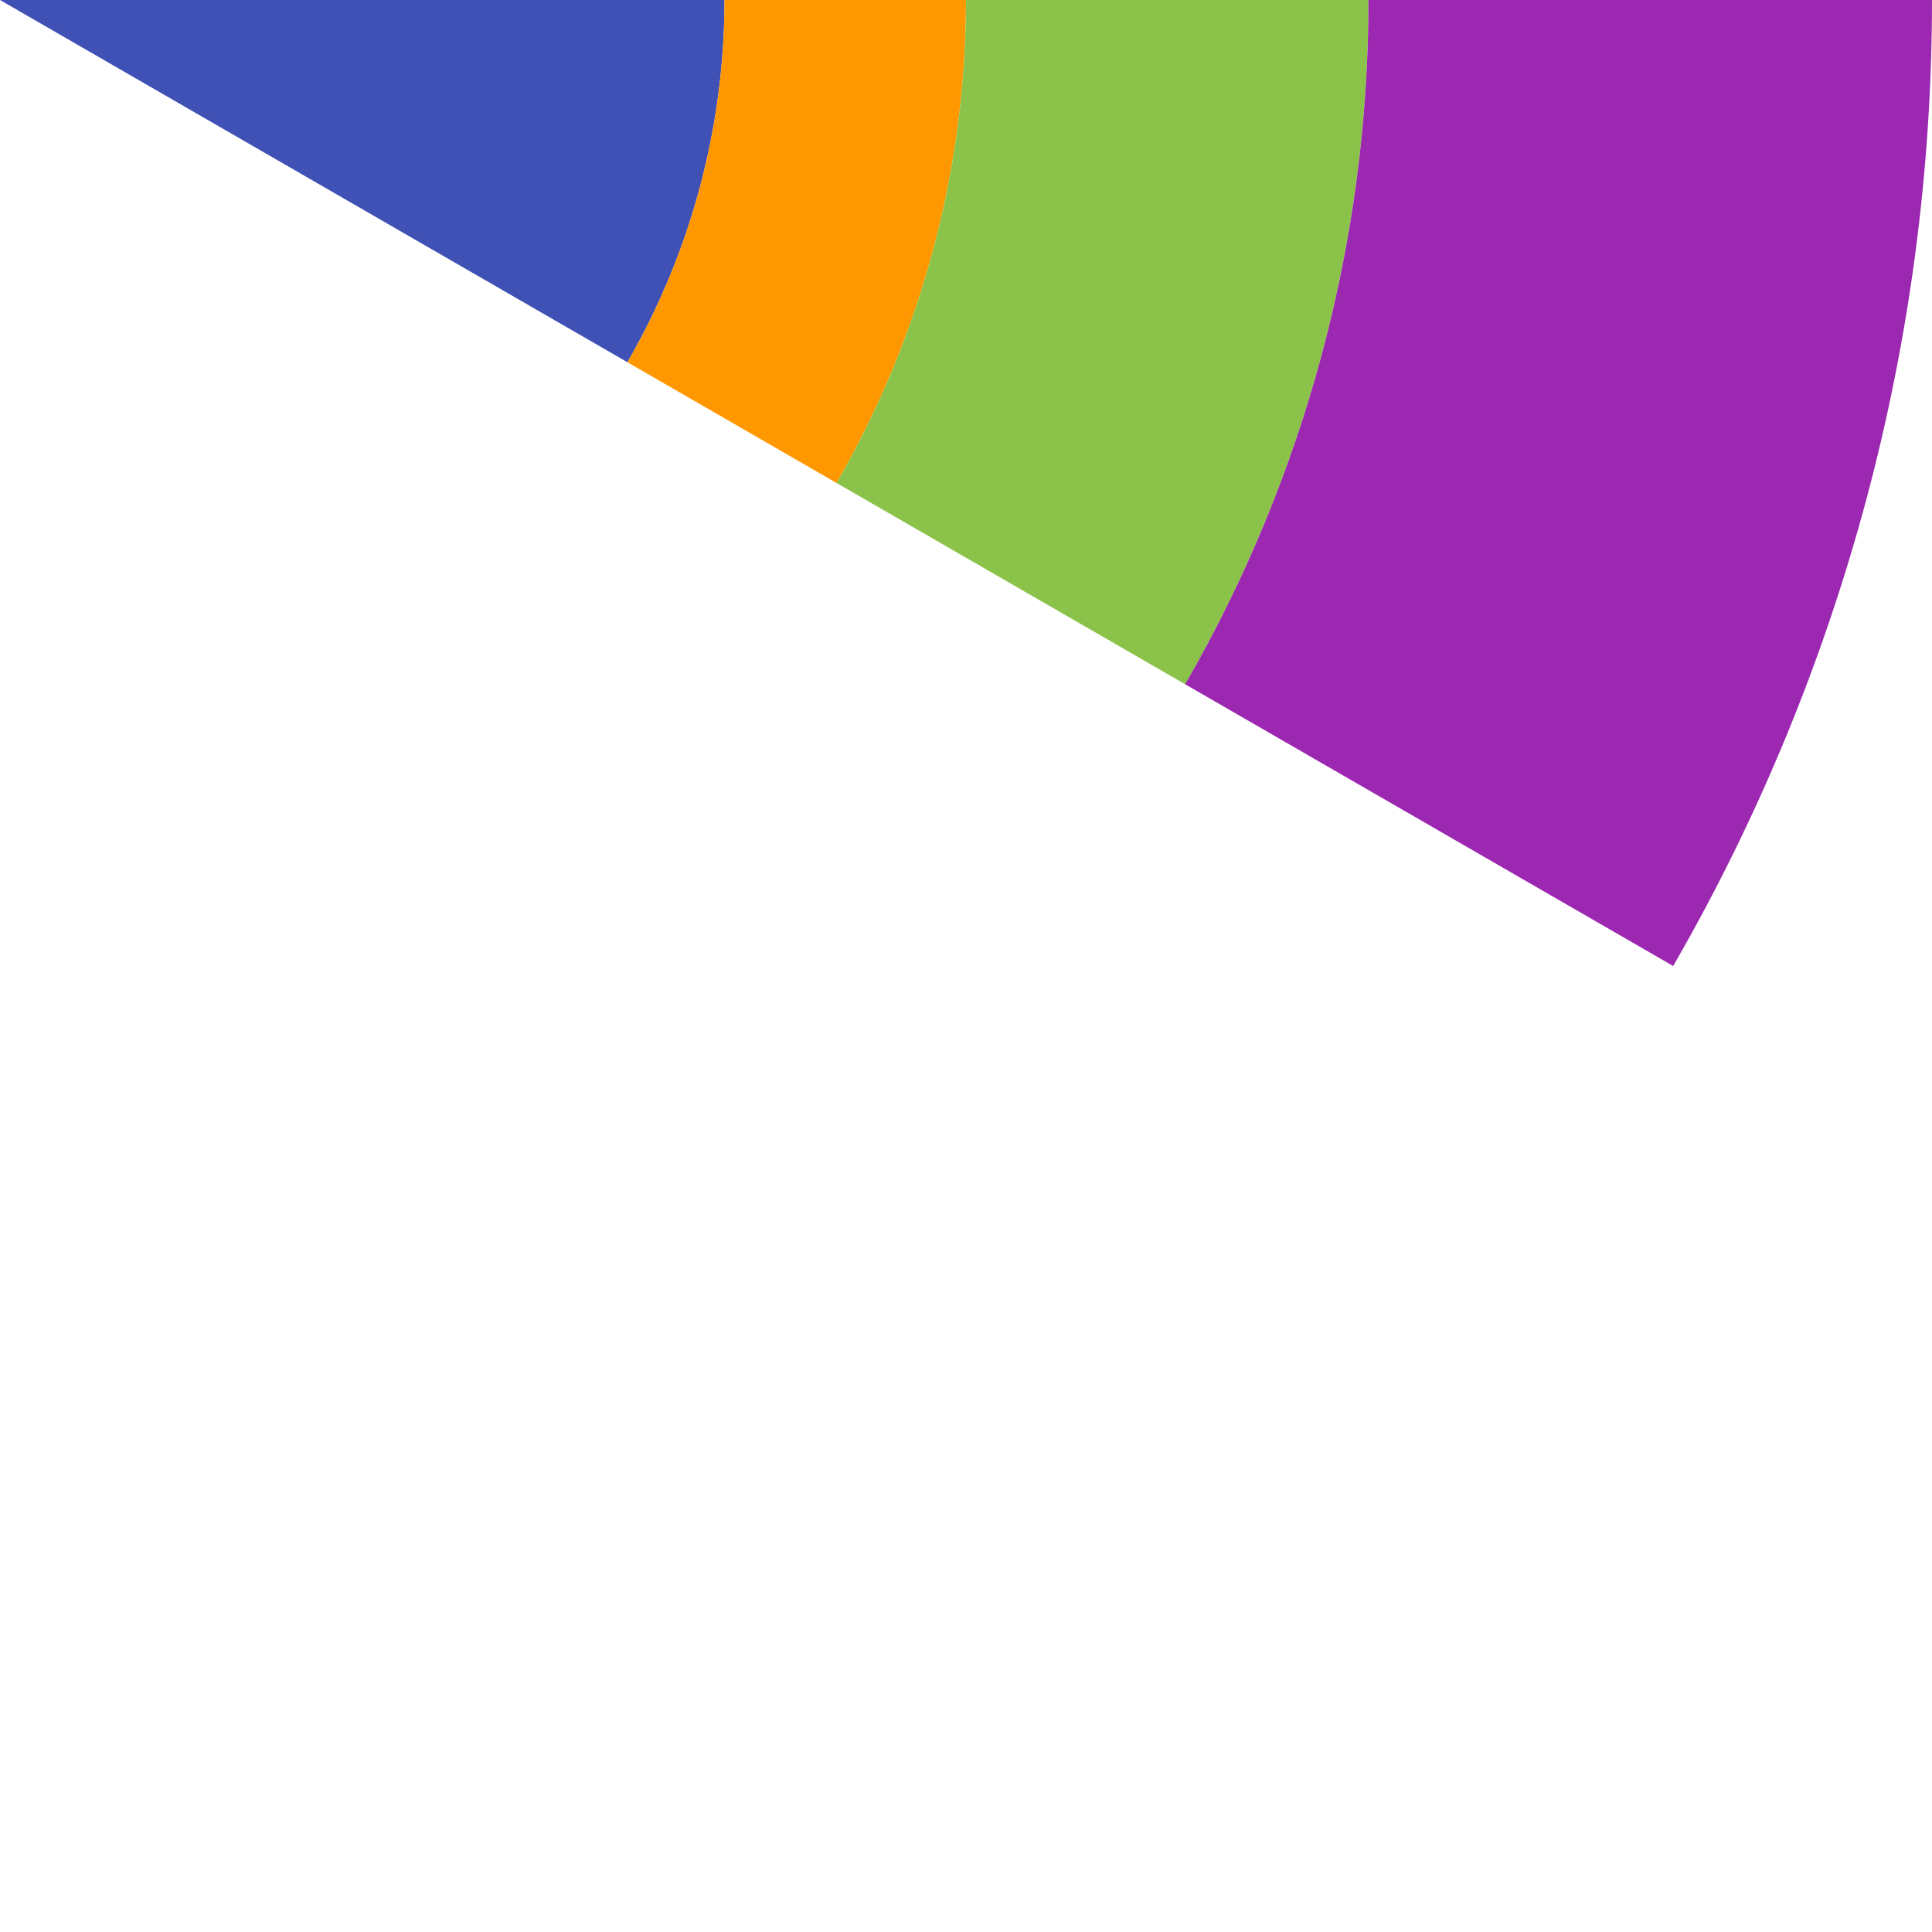
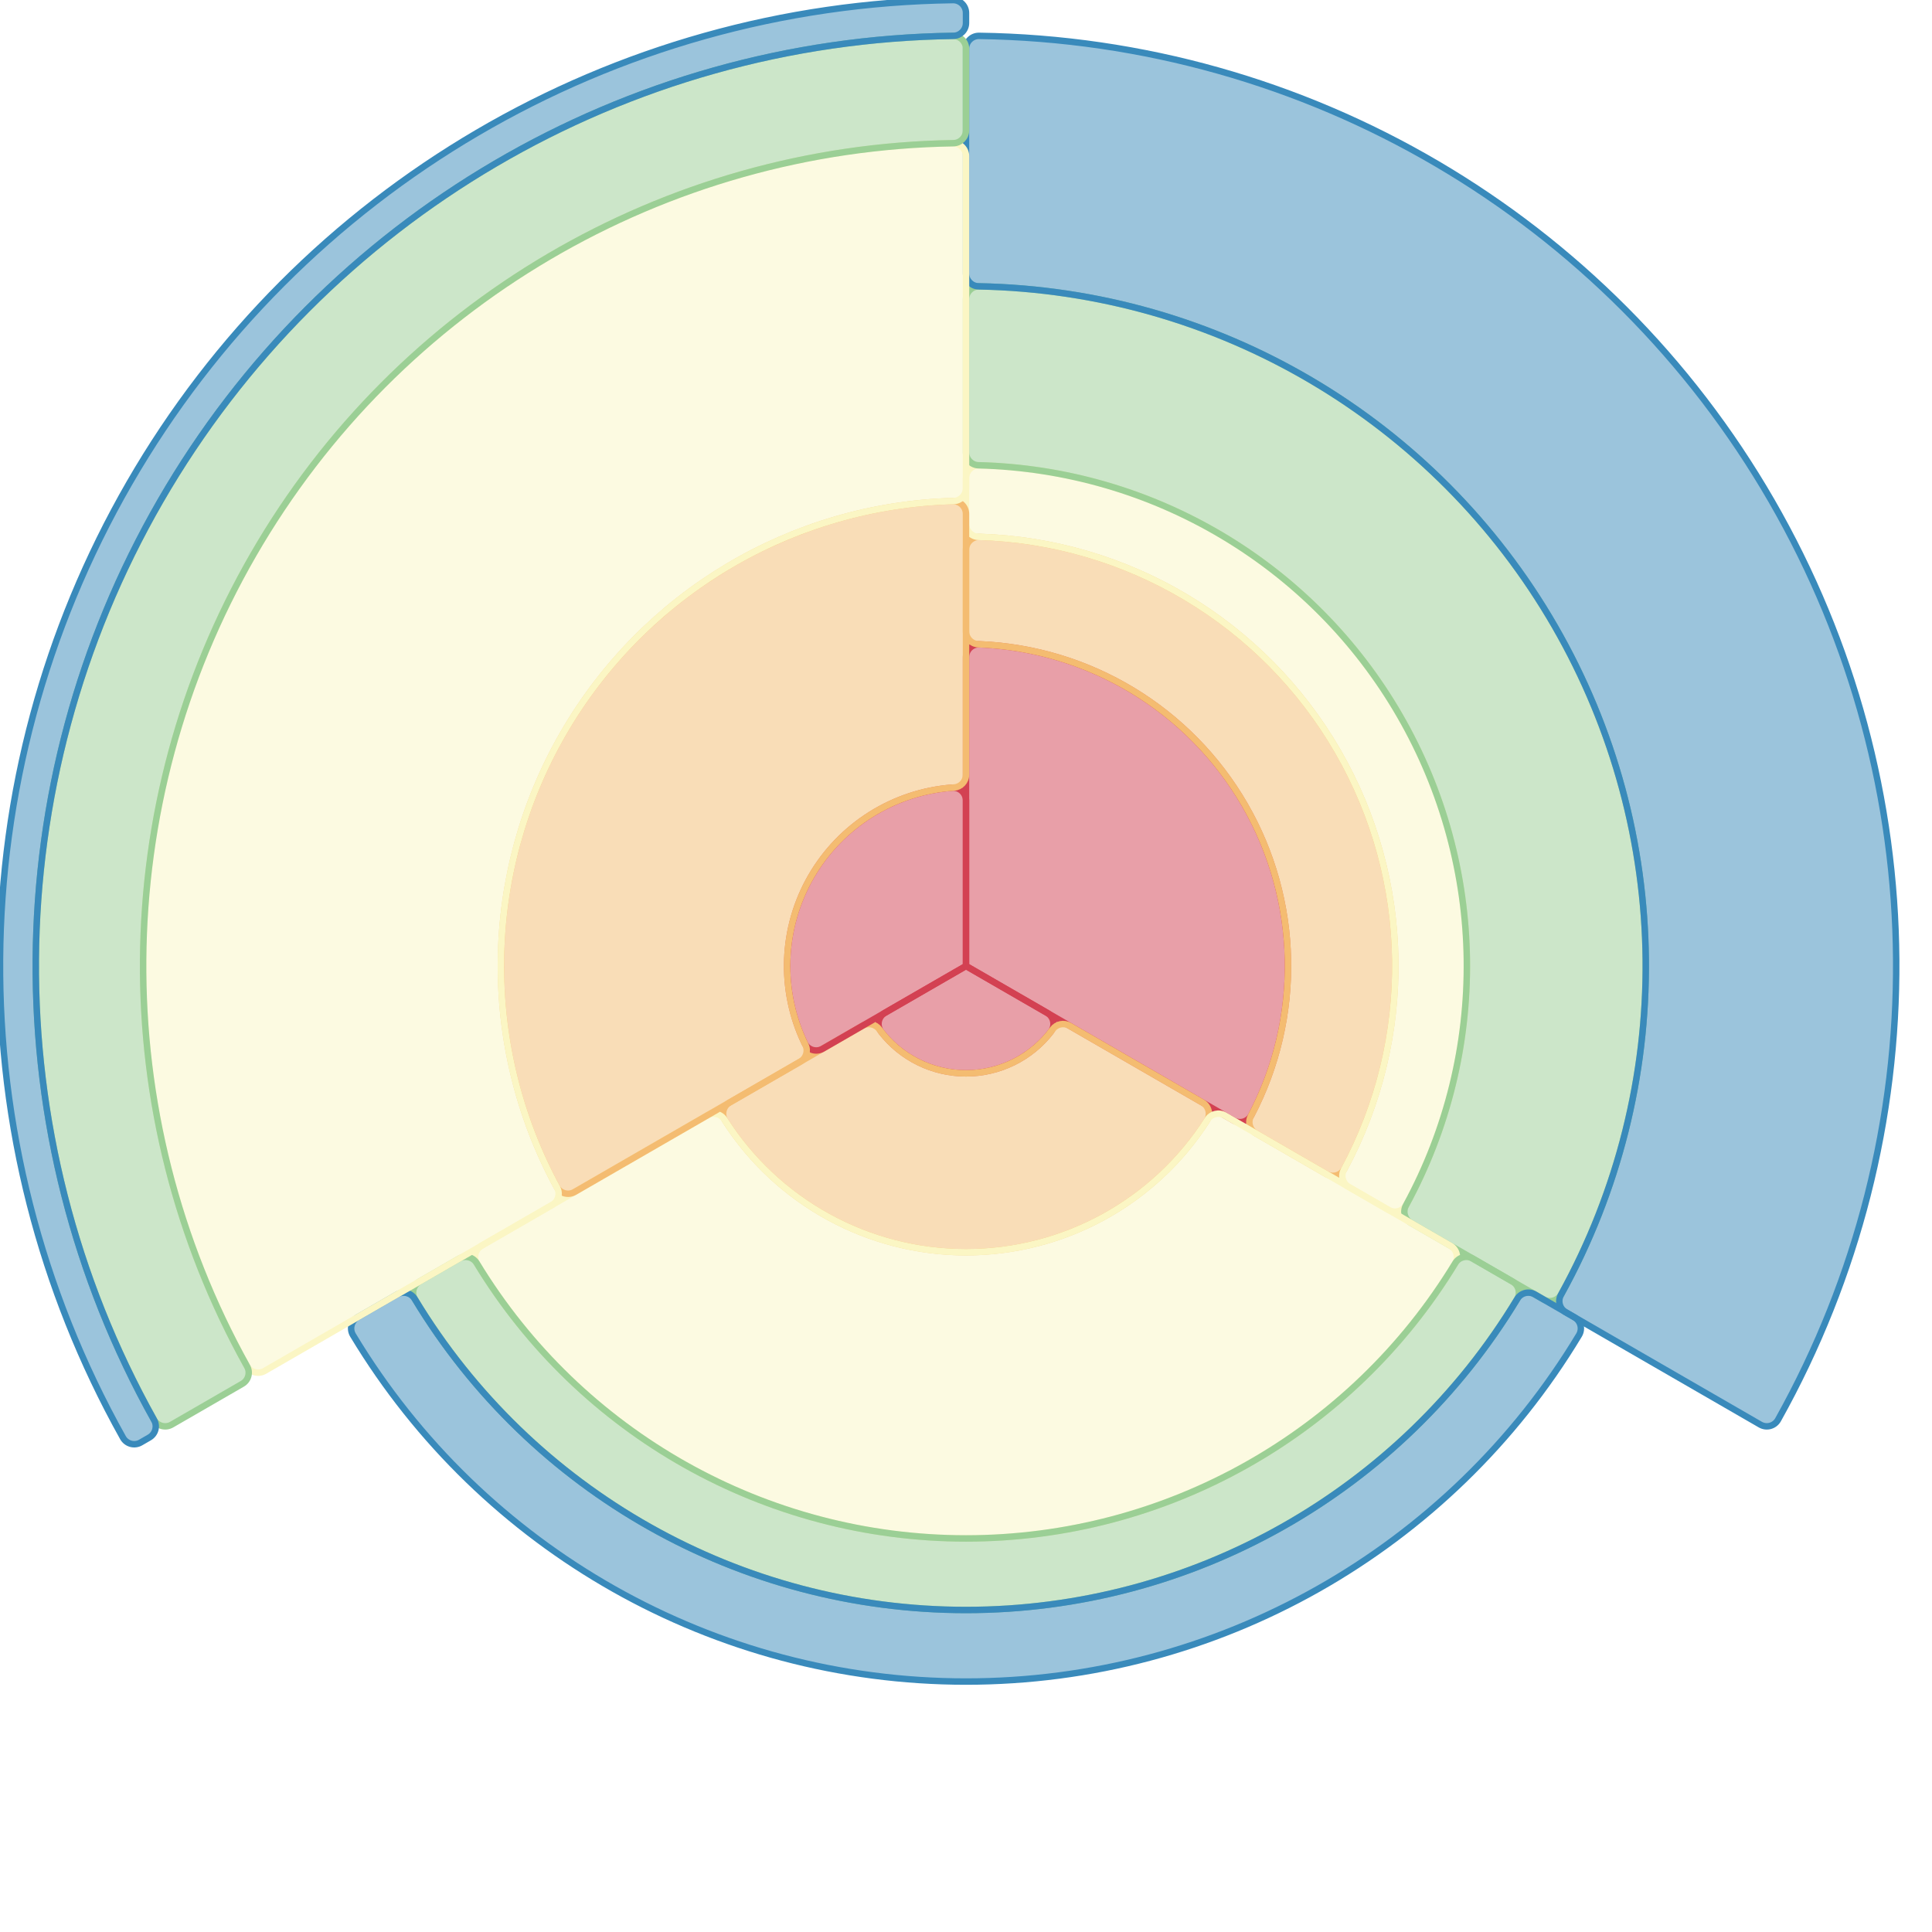
- <svg xmlns="http://www.w3.org/2000/svg" version="1.1" width="300" height="300" class="roseChartSector" id="Fruit">
-   <path class="arc" fill="#3f51b5" d="M112.5,0A112.5,112.5,0,0,1,97.428,56.25L0,0Z" />
-   <path class="arc" fill="#ff9800" d="M150,0A150,150,0,0,1,129.904,75L97.428,56.25A112.5,112.5,0,0,0,112.5,0Z" />
-   <path class="arc" fill="#8bc34a" d="M212.5,0A212.5,212.5,0,0,1,184.03,106.25L129.904,75A150,150,0,0,0,150,0Z" />
-   <path class="arc" fill="#9c27b0" d="M300,0A300,300,0,0,1,259.808,150L184.03,106.25A212.5,212.5,0,0,0,212.5,0Z" />
+ <svg xmlns="http://www.w3.org/2000/svg" version="1.1" width="300" height="300">
+   <g class="seriesGroup" transform="translate(150,150)">
+     <g class="roseChartSector">
+       <path class="arc" fill="#d34152" stroke="#d34152" stroke-width="1px" fill-opacity="0.5" d="M0,-47.958A2,2,0,0,1,2.083,-49.957A50,50,0,0,1,44.305,23.174A2,2,0,0,1,41.533,23.979L0,0Z" />
+       <path class="arc" fill="#f4bc71" stroke="#f4bc71" stroke-width="1px" fill-opacity="0.5" d="M0,-64.636A2,2,0,0,1,2.062,-66.635A66.667,66.667,0,0,1,58.738,31.532A2,2,0,0,1,55.976,32.318L45,25.981A2,2,0,0,1,44.231,23.316A50,50,0,0,0,1.923,-49.963A2,2,0,0,1,0,-51.962Z" />
+       <path class="arc" fill="#fbf6C4" stroke="#fbf6C4" stroke-width="1px" fill-opacity="0.5" d="M0,-75.751A2,2,0,0,1,2.053,-77.751A77.778,77.778,0,0,1,68.36,37.098A2,2,0,0,1,65.603,37.876L59.442,34.319A2,2,0,0,1,58.681,31.638A66.667,66.667,0,0,0,1.942,-66.638A2,2,0,0,1,0,-68.638Z" />
+       <path class="arc" fill="#9bcf95" stroke="#9bcf95" stroke-width="1px" fill-opacity="0.5" d="M0,-103.536A2,2,0,0,1,2.039,-105.536A105.556,105.556,0,0,1,92.416,51.002A2,2,0,0,1,89.665,51.768L69.068,39.876A2,2,0,0,1,68.311,37.188A77.778,77.778,0,0,0,1.95,-77.753A2,2,0,0,1,0,-79.753Z" />
+       <path class="arc" fill="#398abb" stroke="#398abb" stroke-width="1px" fill-opacity="0.5" d="M0,-142.43A2,2,0,0,1,2.028,-144.43A144.444,144.444,0,0,1,126.094,70.459A2,2,0,0,1,123.348,71.215L93.13,53.768A2,2,0,0,1,92.379,51.069A105.556,105.556,0,0,0,1.963,-105.537A2,2,0,0,1,0,-107.537Z" />
+     </g>
+   </g>
+   <g class="seriesGroup" transform="translate(150,150)">
+     <g class="roseChartSector">
+       <path class="arc" fill="#d34152" stroke="#d34152" stroke-width="1px" fill-opacity="0.5" d="M12.583,7.265A2,2,0,0,1,13.163,10.224A16.667,16.667,0,0,1,-13.163,10.224A2,2,0,0,1,-12.583,7.265L0,0Z" />
+       <path class="arc" fill="#f4bc71" stroke="#f4bc71" stroke-width="1px" fill-opacity="0.5" d="M36.717,21.199A2,2,0,0,1,37.4,24.011A44.444,44.444,0,0,1,-37.4,24.011A2,2,0,0,1,-36.717,21.199L-16.073,9.28A2,2,0,0,1,-13.458,9.832A16.667,16.667,0,0,0,13.458,9.832A2,2,0,0,1,16.073,9.28Z" />
+       <path class="arc" fill="#fbf6C4" stroke="#fbf6C4" stroke-width="1px" fill-opacity="0.5" d="M75.228,43.433A2,2,0,0,1,75.937,46.205A88.889,88.889,0,0,1,-75.937,46.205A2,2,0,0,1,-75.228,43.433L-40.185,23.201A2,2,0,0,1,-37.497,23.859A44.444,44.444,0,0,0,37.497,23.859A2,2,0,0,1,40.185,23.201Z" />
+       <path class="arc" fill="#9bcf95" stroke="#9bcf95" stroke-width="1px" fill-opacity="0.5" d="M84.853,48.99A2,2,0,0,1,85.564,51.757A100,100,0,0,1,-85.564,51.757A2,2,0,0,1,-84.853,48.99L-78.693,45.433A2,2,0,0,1,-75.983,46.128A88.889,88.889,0,0,0,75.983,46.128A2,2,0,0,1,78.693,45.433Z" />
+       <path class="arc" fill="#398abb" stroke="#398abb" stroke-width="1px" fill-opacity="0.5" d="M94.477,54.546A2,2,0,0,1,95.191,57.31A111.111,111.111,0,0,1,-95.191,57.31A2,2,0,0,1,-94.477,54.546L-88.318,50.99A2,2,0,0,1,-85.605,51.688A100,100,0,0,0,85.605,51.688A2,2,0,0,1,88.318,50.99Z" />
+     </g>
+   </g>
+   <g class="seriesGroup" transform="translate(150,150)">
+     <g class="roseChartSector">
+       <path class="arc" fill="#d34152" stroke="#d34152" stroke-width="1px" fill-opacity="0.5" d="M-22.257,12.85A2,2,0,0,1,-25.061,11.981A27.778,27.778,0,0,1,-2.155,-27.694A2,2,0,0,1,0,-25.7L0,0Z" />
+       <path class="arc" fill="#f4bc71" stroke="#f4bc71" stroke-width="1px" fill-opacity="0.5" d="M-60.79,35.097A2,2,0,0,1,-63.549,34.315A72.222,72.222,0,0,1,-2.057,-72.193A2,2,0,0,1,0,-70.194L0,-29.711A2,2,0,0,1,-1.866,-27.715A27.778,27.778,0,0,0,-24.935,12.242A2,2,0,0,1,-25.73,14.855Z" />
+       <path class="arc" fill="#fbf6C4" stroke="#fbf6C4" stroke-width="1px" fill-opacity="0.5" d="M-108.913,62.881A2,2,0,0,1,-111.661,62.121A127.778,127.778,0,0,1,-2.032,-127.762A2,2,0,0,1,0,-125.762L0,-74.195A2,2,0,0,1,-1.946,-72.196A72.222,72.222,0,0,0,-63.497,34.413A2,2,0,0,1,-64.255,37.098Z" />
+       <path class="arc" fill="#9bcf95" stroke="#9bcf95" stroke-width="1px" fill-opacity="0.5" d="M-123.348,71.215A2,2,0,0,1,-126.094,70.459A144.444,144.444,0,0,1,-2.028,-144.43A2,2,0,0,1,0,-142.43L0,-129.762A2,2,0,0,1,-1.969,-127.763A127.778,127.778,0,0,0,-111.63,62.176A2,2,0,0,1,-112.378,64.881Z" />
+       <path class="arc" fill="#398abb" stroke="#398abb" stroke-width="1px" fill-opacity="0.5" d="M-128.16,73.993A2,2,0,0,1,-130.905,73.238A150,150,0,0,1,-2.027,-149.986A2,2,0,0,1,0,-147.986L0,-146.431A2,2,0,0,1,-1.973,-144.431A144.444,144.444,0,0,0,-126.067,70.507A2,2,0,0,1,-126.813,73.215Z" />
+     </g>
+   </g>
</svg>
